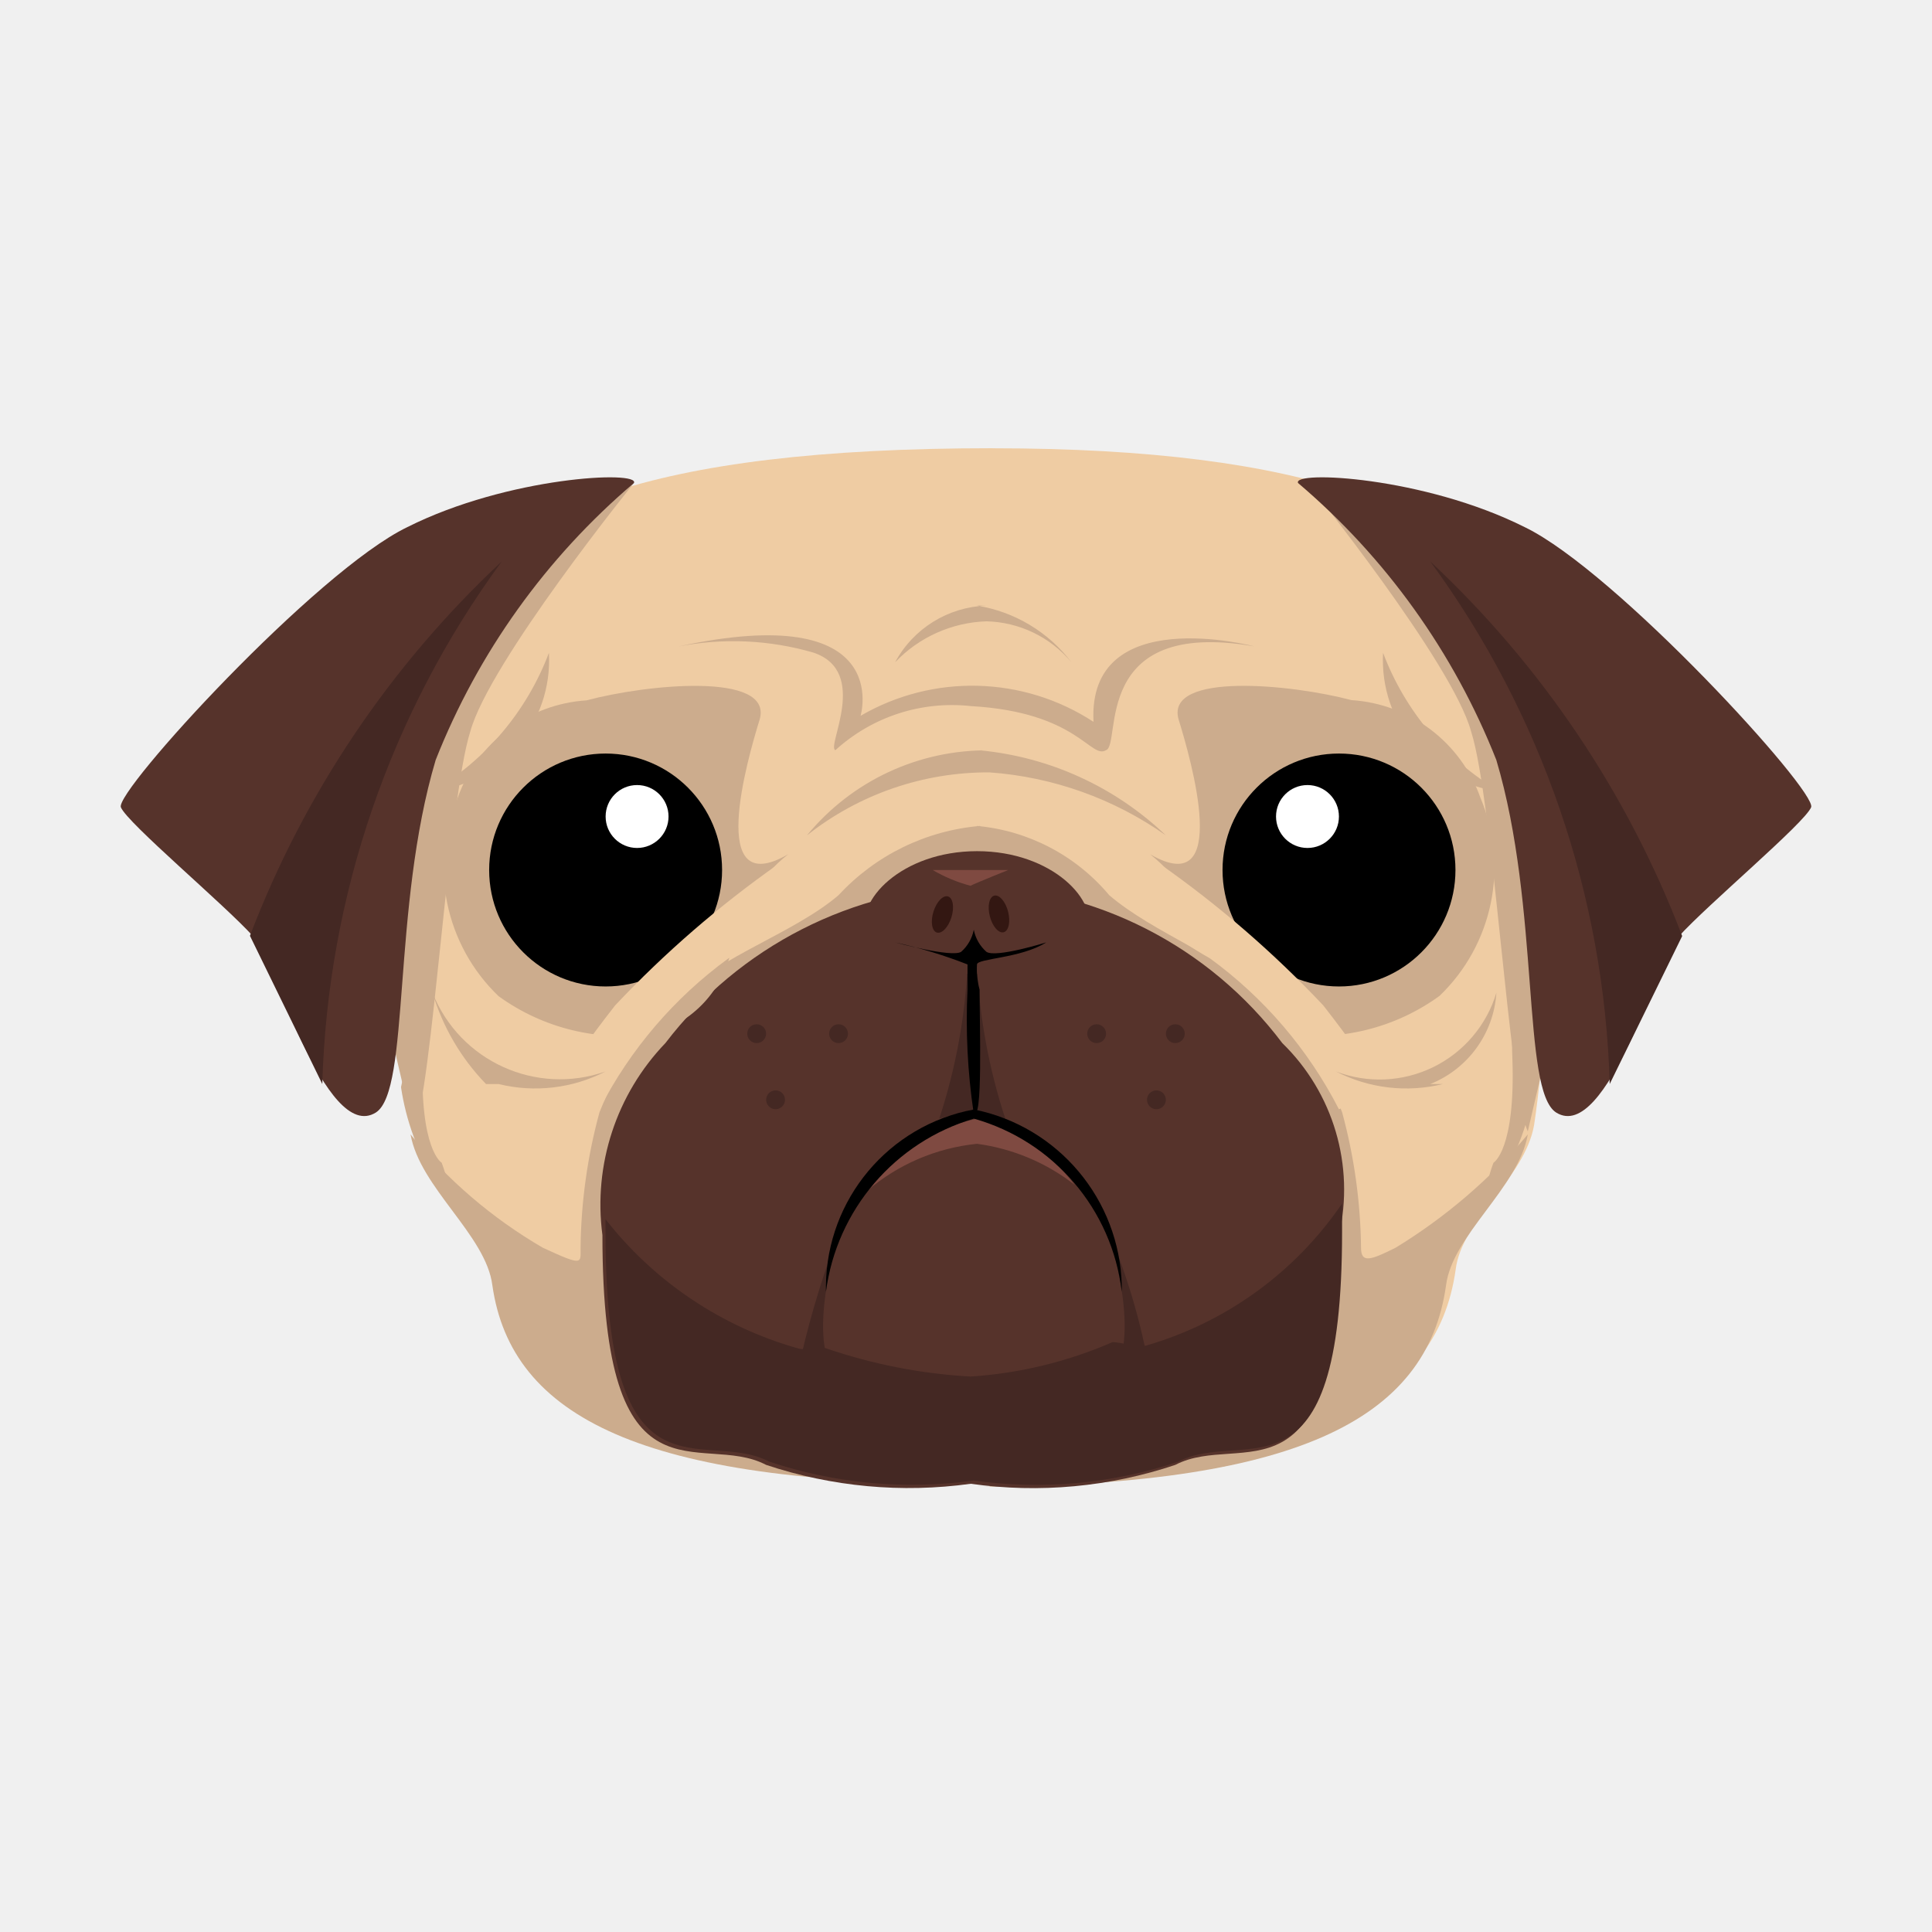
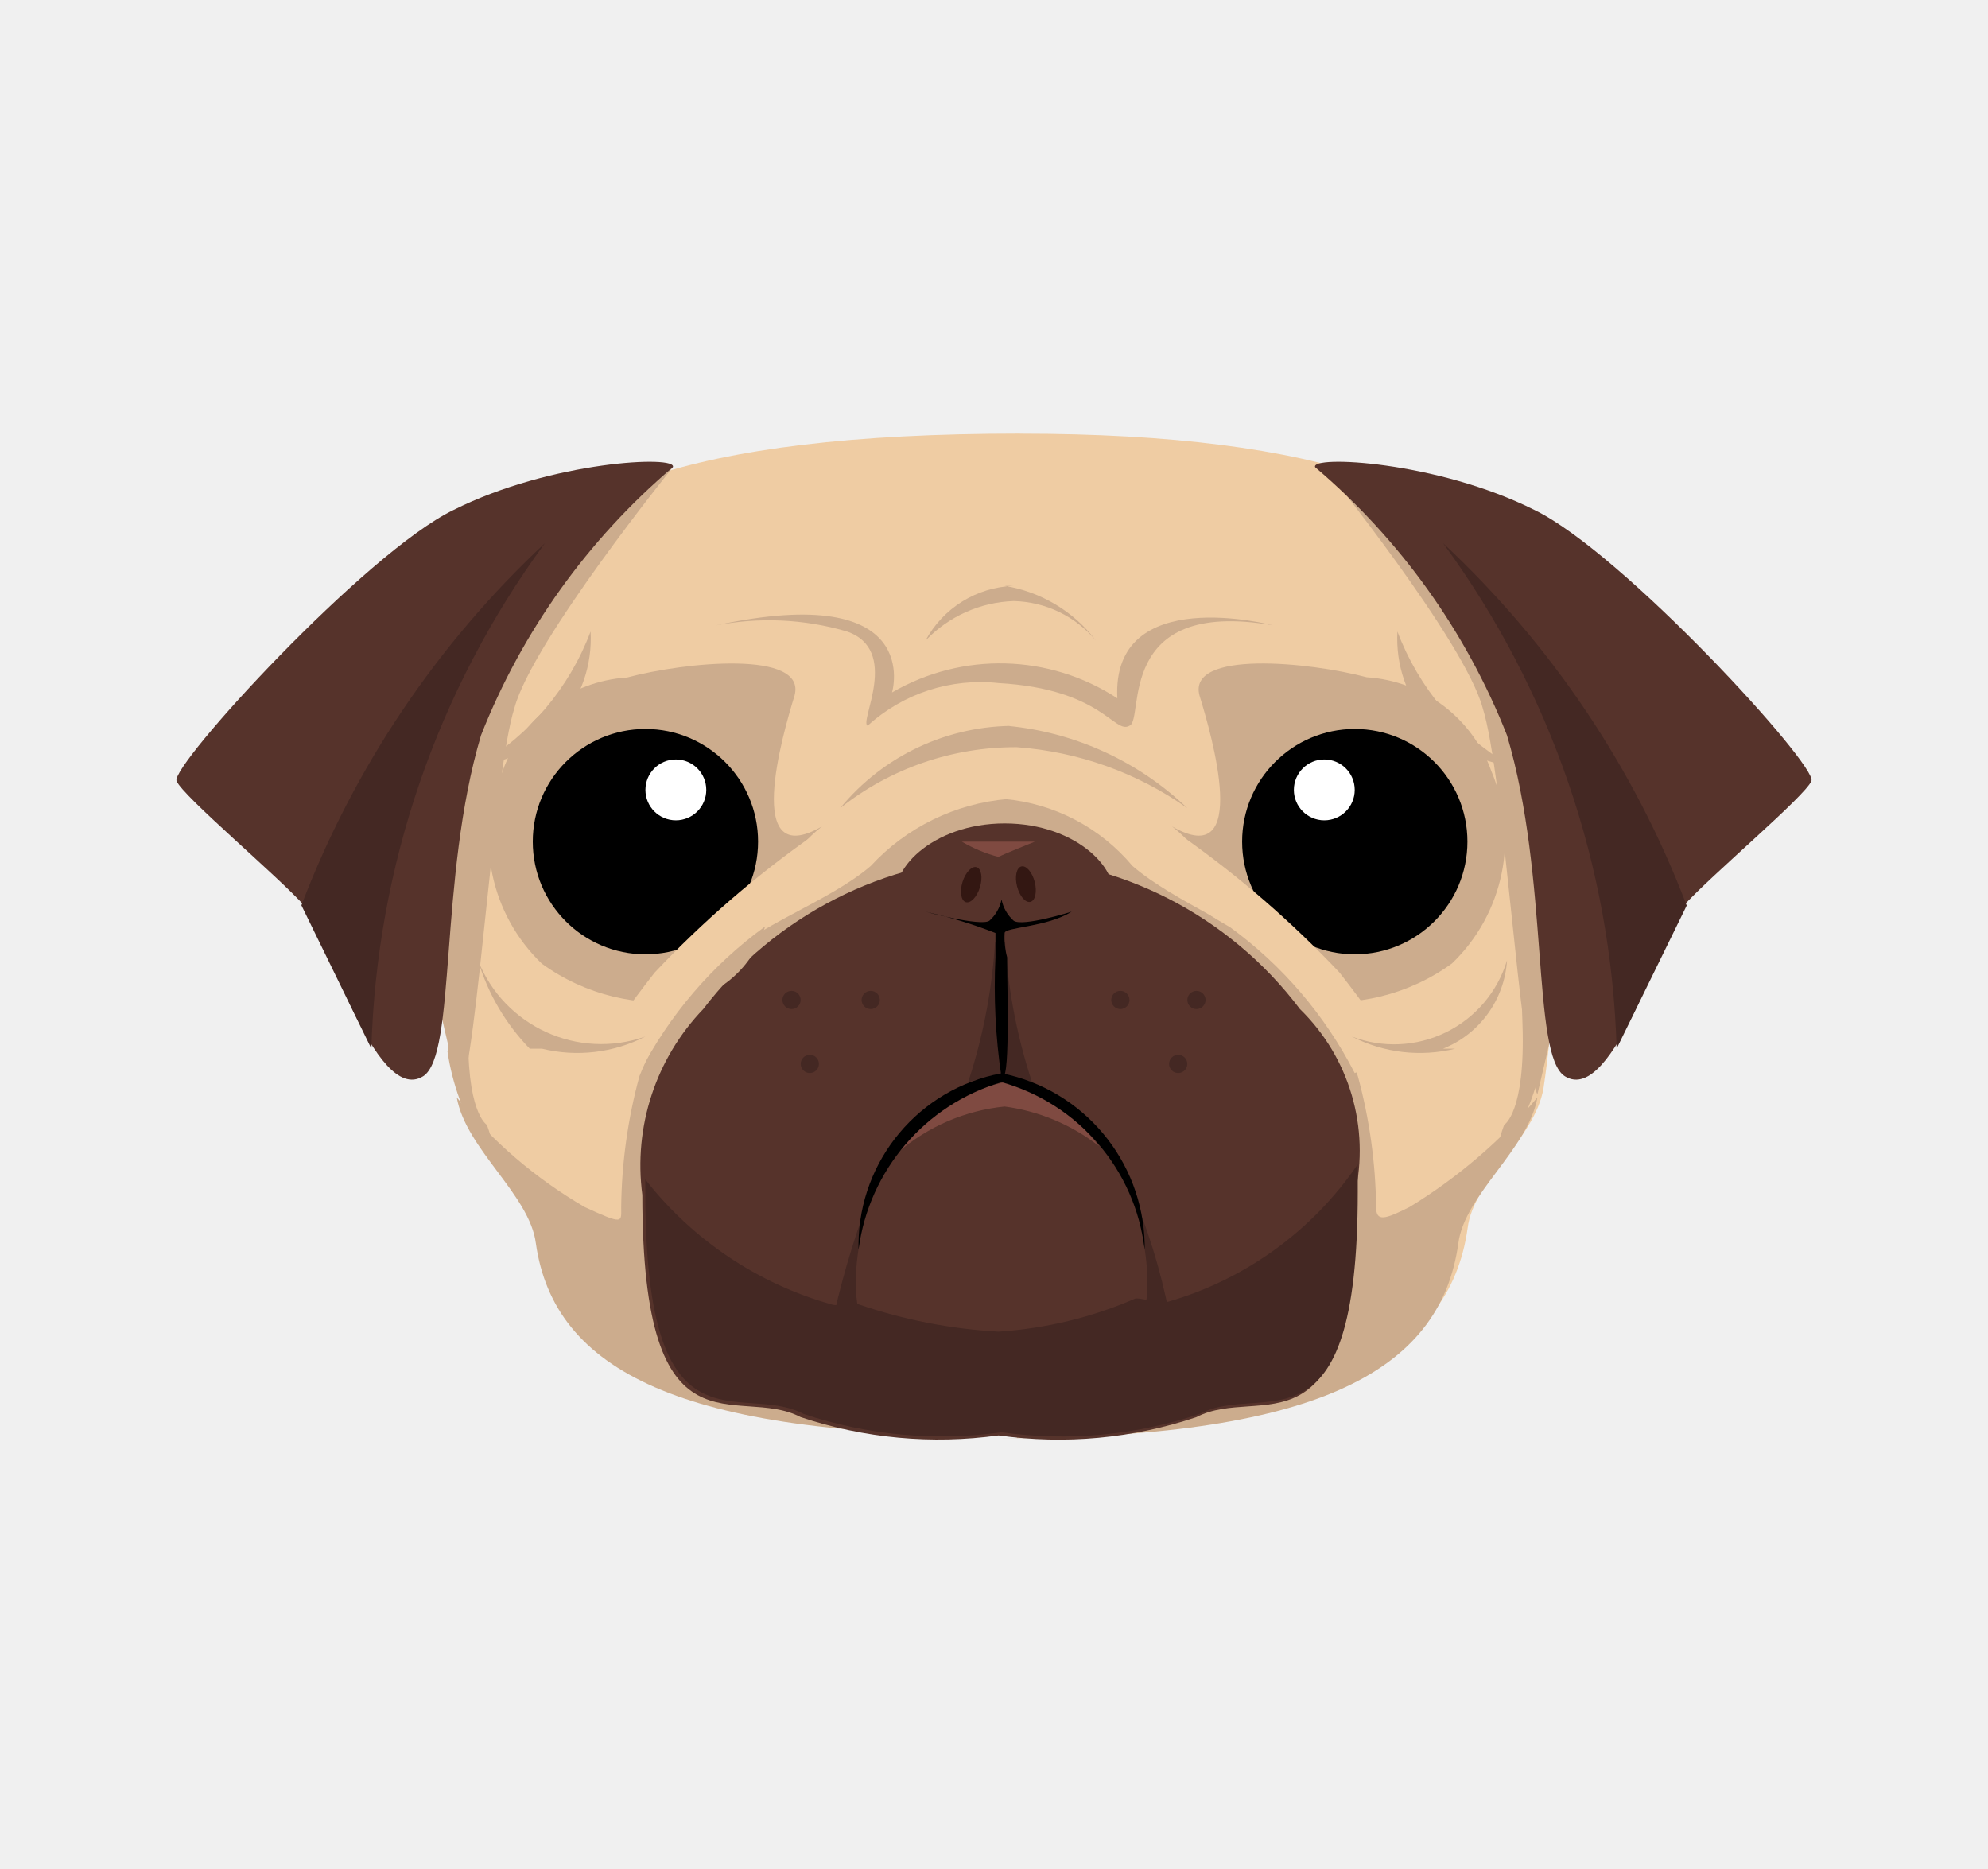
- <svg xmlns="http://www.w3.org/2000/svg" aria-hidden="true" role="img" class="iconify iconify--vscode-icons" width="57" height="57" preserveAspectRatio="xMidYMid meet" viewBox="0 0 32 32">
+ <svg xmlns="http://www.w3.org/2000/svg" aria-hidden="true" role="img" class="iconify iconify--vscode-icons" width="50" height="47" preserveAspectRatio="xMidYMid meet" viewBox="0 0 32 32">
  <path d="M25.514 12.846c-.052-.938.209-1.825-.209-2.554c-1.043-1.825-3.649-2.867-8.863-2.867v-.053v.052c-5.735 0-8.185 1.043-9.227 2.867a5.6 5.6 0 0 0-.469 2.554a9.546 9.546 0 0 0-.261 2.45c.156 1.147.261 2.294.417 3.336c.156.886 1.408 1.564 1.564 2.4c.313 2.242 2.294 3.284 8.028 3.284v.261h-.1v-.261c5.213 0 7.4-1.043 7.716-3.284c.1-.834 1.147-1.512 1.3-2.4c.156-1.043.209-2.19.365-3.336a11.774 11.774 0 0 0-.261-2.449z" fill="#efcca3" />
  <path d="M16.182 13.68a3.241 3.241 0 0 1 2.19 1.147c.73.626 1.929 1.043 2.45 1.616a4.715 4.715 0 0 1 1.408 1.981a8.9 8.9 0 0 1 .313 2.242c0 .261.156.209.573 0a9.02 9.02 0 0 0 2.19-1.877c-.156.886-1.251 1.668-1.355 2.5c-.313 2.242-2.5 3.336-7.872 3.336h.313" fill="#ccac8d" />
  <path d="M19.519 11.908c.209.678.886 3.024-.469 2.242a2.557 2.557 0 0 1 .938 1.564a1.831 1.831 0 0 0 1.3 1.408a3.479 3.479 0 0 0 2.554-.626a2.956 2.956 0 0 0 .678-3.284a2.43 2.43 0 0 0-2.137-1.616c-.983-.262-3.073-.47-2.864.312z" fill="#ccac8d" />
  <circle cx="22.178" cy="14.41" r="1.929" fill="#000" />
  <circle cx="21.656" cy="13.524" r=".521" fill="#fff" />
  <path d="M19.206 14.306a17.68 17.68 0 0 1 2.711 2.346c.938 1.2.938 1.408.938 1.408l-.678.313a7.1 7.1 0 0 0-2.137-2.5c-1.2-.678-1.355-1.251-1.355-1.251z" fill="#efcca3" />
  <path d="M16.235 13.68a3.605 3.605 0 0 0-2.346 1.147c-.73.626-2.033 1.043-2.5 1.616a4.806 4.806 0 0 0-1.46 1.981a8.9 8.9 0 0 0-.313 2.242c0 .261.052.313-.626 0a7.972 7.972 0 0 1-2.19-1.877c.156.886 1.251 1.668 1.355 2.5c.313 2.19 2.5 3.284 7.872 3.284h.365" fill="#ccac8d" />
  <path d="M21.239 17.277a6.552 6.552 0 0 0-5.109-2.607a6.638 6.638 0 0 0-5.109 2.607a3.861 3.861 0 0 0-1.043 3.18c0 4.64 1.616 3.232 2.711 3.806a7.466 7.466 0 0 0 3.389.313a7.4 7.4 0 0 0 3.389-.313c1.095-.573 2.711.834 2.711-3.806a3.386 3.386 0 0 0-.939-3.18z" fill="#56332b" />
  <path d="M16.026 15.974a9.549 9.549 0 0 1-.469 2.554l.573-.156z" fill="#442823" />
  <path d="M16.182 15.974a9.549 9.549 0 0 0 .469 2.554l-.573-.156z" fill="#442823" />
  <path d="M14.358 15.453c-.209-.521.573-1.355 1.825-1.355s2.033.834 1.825 1.355s-1.043.678-1.825.678c-.835-.001-1.617-.157-1.825-.678z" fill="#56332b" />
  <path d="M16.182 15.974c0-.1.73-.1 1.147-.365c0 0-.834.261-.991.156a.656.656 0 0 1-.209-.365a.656.656 0 0 1-.209.365c-.156.1-1.095-.156-1.095-.156a8.058 8.058 0 0 1 1.2.365v.417a10.492 10.492 0 0 0 .1 2.033c.156.209.1-1.46.1-2.033a1.3 1.3 0 0 1-.043-.417z" fill="#000" />
  <path d="M16.182 18.945a3.35 3.35 0 0 1 1.616.678a3.121 3.121 0 0 0-1.616-1.095a3.036 3.036 0 0 0-1.825 1.2a3.312 3.312 0 0 1 1.825-.783z" fill="#7f4a41" />
  <path d="M16.078 22.8a8.9 8.9 0 0 1-2.4-.469c-.156-.052-.313.052-.469 0a6.172 6.172 0 0 1-3.18-2.137v.209c0 4.64 1.616 3.232 2.711 3.806a7.466 7.466 0 0 0 3.389.313a7.4 7.4 0 0 0 3.389-.313c1.095-.573 2.711.834 2.711-3.806v-.469A5.914 5.914 0 0 1 19 22.282c-.156.052-.417-.052-.573-.052a7.045 7.045 0 0 1-2.349.57z" fill="#442823" />
  <path d="M13.941 20.3s-.573 1.668-.156 2.4l-.521-.209a15.433 15.433 0 0 1 .677-2.191z" fill="#442823" />
  <path d="M18.32 20.3s.573 1.668.156 2.4l.524-.209a10.629 10.629 0 0 0-.68-2.191z" fill="#442823" />
  <path d="M12.585 11.908c-.209.678-.886 3.024.469 2.242a2.557 2.557 0 0 0-.938 1.564a1.831 1.831 0 0 1-1.3 1.408a3.479 3.479 0 0 1-2.558-.622a2.956 2.956 0 0 1-.678-3.284A2.43 2.43 0 0 1 9.717 11.6c.992-.266 3.077-.474 2.868.308z" fill="#ccac8d" />
  <path d="M16.13 18.528a3.393 3.393 0 0 1 2.45 2.867v-.1a3.051 3.051 0 0 0-2.45-2.919a3 3 0 0 0-2.45 2.919v.1a3.463 3.463 0 0 1 2.45-2.867z" fill="#000" />
  <ellipse cx="16.546" cy="15.138" rx=".156" ry=".313" transform="rotate(-14.46 16.545 15.138)" fill="#331712" />
  <ellipse cx="15.609" cy="15.146" rx=".313" ry=".156" transform="rotate(-72.765 15.61 15.146)" fill="#331712" />
  <circle cx="10.031" cy="14.41" r="1.929" fill="#000" />
  <circle cx="10.552" cy="13.524" r=".521" fill="#fff" />
  <path d="M16.7 14.41s-.521.209-.626.261a2.492 2.492 0 0 1-.626-.261H16.7z" fill="#7f4a41" />
  <path d="M12.9 14.306a17.68 17.68 0 0 0-2.711 2.346c-.938 1.2-.938 1.408-.938 1.408l.678.313a7.1 7.1 0 0 1 2.137-2.5c1.2-.678 1.355-1.251 1.355-1.251z" fill="#efcca3" />
  <path d="M9.092 10.813a4.519 4.519 0 0 1-1.929 2.294a2.19 2.19 0 0 0 1.929-2.294z" fill="#ccac8d" />
  <path d="M22.908 10.813a4.519 4.519 0 0 0 1.929 2.294a2.19 2.19 0 0 1-1.929-2.294z" fill="#ccac8d" />
  <path d="M19.31 13.836a5.16 5.16 0 0 0-3.076-1.408h.156a3.852 3.852 0 0 0-3.024 1.408a4.832 4.832 0 0 1 3.024-1.043a5.785 5.785 0 0 1 2.92 1.043z" fill="#ccac8d" />
  <path d="M17.746 10.969a2.455 2.455 0 0 0-1.564-.938h.156a1.786 1.786 0 0 0-1.512.938a2.187 2.187 0 0 1 1.512-.678a1.894 1.894 0 0 1 1.408.678z" fill="#ccac8d" />
  <path d="M10.031 17.746a2.545 2.545 0 0 1-1.773.209H8.05a3.68 3.68 0 0 1-.886-1.512a2.27 2.27 0 0 0 2.867 1.303z" fill="#ccac8d" />
  <path d="M22.126 17.746a2.545 2.545 0 0 0 1.773.209h-.209a1.749 1.749 0 0 0 1.095-1.512a2.02 2.02 0 0 1-2.659 1.303z" fill="#ccac8d" />
  <path d="M11.23 10.709a4.75 4.75 0 0 1 2.242.1c.938.313.209 1.564.365 1.616a2.865 2.865 0 0 1 2.242-.73c1.773.1 1.981.886 2.242.73c.261-.1-.261-2.19 2.45-1.72c0 0-2.763-.73-2.659 1.251a3.675 3.675 0 0 0-3.858-.1s.573-1.929-3.024-1.147z" fill="#ccac8d" />
  <path d="M10.5 8s-2.4 2.972-2.711 4.118c-.365 1.147-.626 5.943-.938 6.621l-1.095-4.694l2.033-4.9z" fill="#ccac8d" />
  <path d="M21.656 8s2.4 2.972 2.711 4.118c.365 1.147.626 5.943.938 6.621l1.095-4.694l-2.033-4.9z" fill="#ccac8d" />
  <path d="M21.5 8a11.617 11.617 0 0 1 3.284 4.588c.73 2.45.417 5.474.991 5.839c.834.521 1.72-2.607 2.033-2.919c.469-.521 2.085-1.877 2.19-2.137s-3.232-3.91-4.744-4.64C23.585 7.893 21.4 7.789 21.5 8z" fill="#56332b" />
  <path d="M23.69 9.3a15.379 15.379 0 0 1 2.972 8.654l1.2-2.45A16.564 16.564 0 0 0 23.69 9.3z" fill="#442823" />
  <path d="M10.5 8a11.617 11.617 0 0 0-3.284 4.588c-.73 2.45-.417 5.474-.991 5.839c-.834.521-1.72-2.607-2.033-2.919c-.469-.521-2.085-1.877-2.19-2.137s3.232-3.91 4.744-4.64C8.415 7.893 10.6 7.789 10.5 8z" fill="#56332b" />
  <path d="M8.31 9.3a15.379 15.379 0 0 0-2.972 8.654L4.14 15.5a16.564 16.564 0 0 1 4.17-6.2z" fill="#442823" />
  <path d="M6.642 18.007a4.118 4.118 0 0 0 .573 1.564c.365.365.1-.313.1-.313s-.365-.209-.313-1.72s-.36.469-.36.469z" fill="#ccac8d" />
  <path d="M25.41 18.007a4.118 4.118 0 0 1-.573 1.564c-.365.365-.1-.313-.1-.313s.365-.209.313-1.72c-.057-1.46.36.469.36.469z" fill="#ccac8d" />
  <circle cx="13.889" cy="17.121" r=".156" fill="#442823" />
  <circle cx="12.846" cy="18.216" r=".156" fill="#442823" />
  <circle cx="12.533" cy="17.121" r=".156" fill="#442823" />
  <circle cx="18.164" cy="17.121" r=".156" fill="#442823" />
  <circle cx="19.154" cy="18.216" r=".156" fill="#442823" />
  <circle cx="19.467" cy="17.121" r=".156" fill="#442823" />
</svg>
